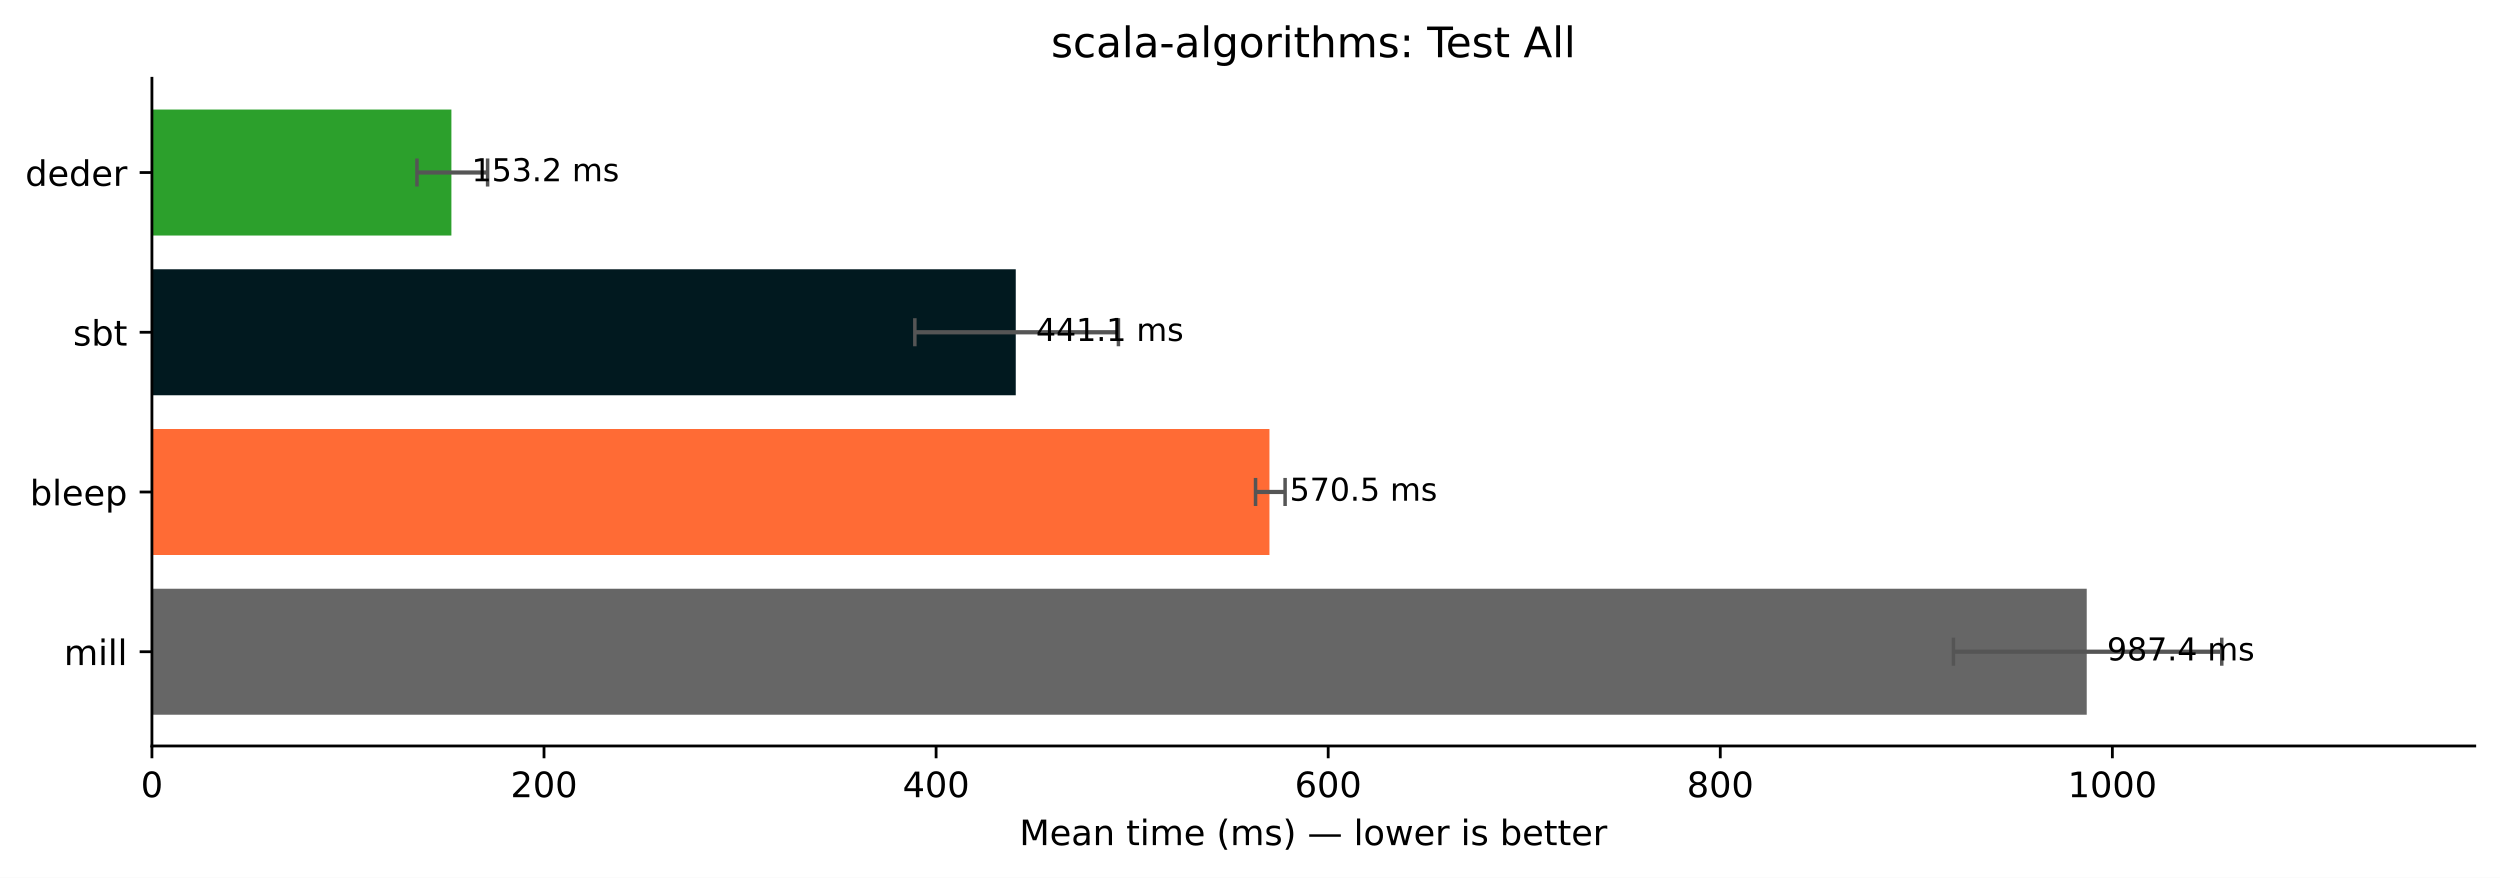
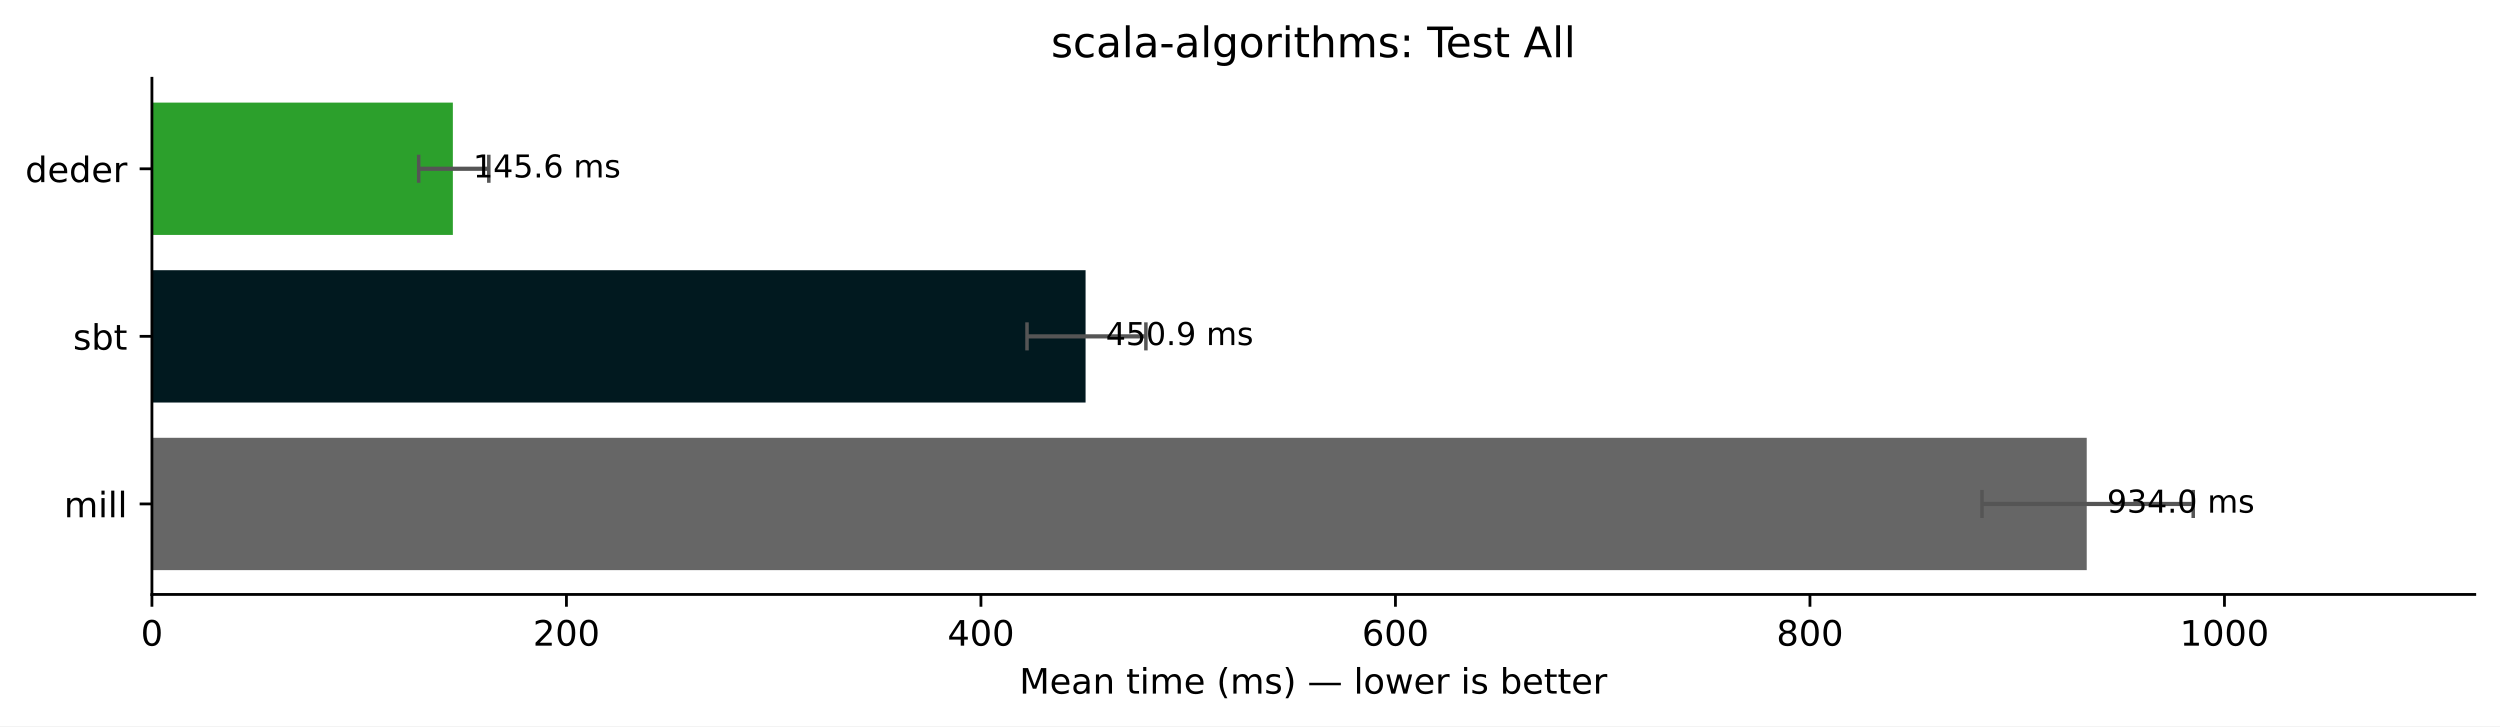
- <svg xmlns="http://www.w3.org/2000/svg" xmlns:xlink="http://www.w3.org/1999/xlink" width="712.754pt" height="250.234pt" viewBox="0 0 712.754 250.234" version="1.1">
+ <svg xmlns="http://www.w3.org/2000/svg" xmlns:xlink="http://www.w3.org/1999/xlink" width="712.754pt" height="207.034pt" viewBox="0 0 712.754 207.034" version="1.1">
  <defs>
    <style type="text/css">*{stroke-linejoin: round; stroke-linecap: butt}</style>
  </defs>
  <g id="figure_1">
    <g id="patch_1">
-       <path d="M 0 250.234  L 712.754 250.234  L 712.754 0  L 0 0  z " style="fill: #ffffff" />
+       <path d="M 0 207.034  L 712.754 207.034  L 712.754 0  L 0 0  z " style="fill: #ffffff" />
    </g>
    <g id="axes_1">
      <g id="patch_2">
-         <path d="M 43.314 212.678  L 705.554 212.678  L 705.554 22.318  L 43.314 22.318  z " style="fill: #ffffff" />
+         <path d="M 43.314 169.478  L 705.554 169.478  L 705.554 22.318  L 43.314 22.318  z " style="fill: #ffffff" />
      </g>
      <g id="patch_3">
-         <path d="M 43.314 204.025  L 595.181 204.025  L 595.181 167.593  L 43.314 167.593  z " clip-path="url(#p4888cff6eb)" style="fill: #666666; stroke: #ffffff; stroke-width: 0.5; stroke-linejoin: miter" />
+         <path d="M 43.314 162.789  L 595.181 162.789  L 595.181 124.566  L 43.314 124.566  z " clip-path="url(#p6ab4c6a027)" style="fill: #666666; stroke: #ffffff; stroke-width: 0.5; stroke-linejoin: miter" />
      </g>
      <g id="patch_4">
-         <path d="M 43.314 158.485  L 362.171 158.485  L 362.171 122.052  L 43.314 122.052  z " clip-path="url(#p4888cff6eb)" style="fill: #ff6b35; stroke: #ffffff; stroke-width: 0.5; stroke-linejoin: miter" />
+         <path d="M 43.314 115.01  L 309.75 115.01  L 309.75 76.786  L 43.314 76.786  z " clip-path="url(#p6ab4c6a027)" style="fill: #01191f; stroke: #ffffff; stroke-width: 0.5; stroke-linejoin: miter" />
      </g>
      <g id="patch_5">
-         <path d="M 43.314 112.944  L 289.845 112.944  L 289.845 76.512  L 43.314 76.512  z " clip-path="url(#p4888cff6eb)" style="fill: #01191f; stroke: #ffffff; stroke-width: 0.5; stroke-linejoin: miter" />
-       </g>
-       <g id="patch_6">
-         <path d="M 43.314 67.403  L 128.944 67.403  L 128.944 30.971  L 43.314 30.971  z " clip-path="url(#p4888cff6eb)" style="fill: #2ca02c; stroke: #ffffff; stroke-width: 0.5; stroke-linejoin: miter" />
+         <path d="M 43.314 67.231  L 129.36 67.231  L 129.36 29.007  L 43.314 29.007  z " clip-path="url(#p6ab4c6a027)" style="fill: #2ca02c; stroke: #ffffff; stroke-width: 0.5; stroke-linejoin: miter" />
      </g>
      <g id="matplotlib.axis_1">
        <g id="xtick_1">
          <g id="line2d_1">
            <defs>
-               <path id="me0e08c7382" d="M 0 0  L 0 3.5  " style="stroke: #000000; stroke-width: 0.8" />
+               <path id="m8082f2d284" d="M 0 0  L 0 3.5  " style="stroke: #000000; stroke-width: 0.8" />
            </defs>
            <g>
-               <use xlink:href="#me0e08c7382" x="43.314" y="212.678" style="stroke: #000000; stroke-width: 0.8" />
+               <use xlink:href="#m8082f2d284" x="43.314" y="169.478" style="stroke: #000000; stroke-width: 0.8" />
            </g>
          </g>
          <g id="text_1">
-             <g transform="translate(40.13281 227.2766) scale(0.1 -0.1)">
+             <g transform="translate(40.13281 184.0766) scale(0.1 -0.1)">
              <defs>
                <path id="DejaVuSans-30" d="M 2034 4250  Q 1547 4250 1301 3770  Q 1056 3291 1056 2328  Q 1056 1369 1301 889  Q 1547 409 2034 409  Q 2525 409 2770 889  Q 3016 1369 3016 2328  Q 3016 3291 2770 3770  Q 2525 4250 2034 4250  z M 2034 4750  Q 2819 4750 3233 4129  Q 3647 3509 3647 2328  Q 3647 1150 3233 529  Q 2819 -91 2034 -91  Q 1250 -91 836 529  Q 422 1150 422 2328  Q 422 3509 836 4129  Q 1250 4750 2034 4750  z " transform="scale(0.015625)" />
              </defs>
              <use xlink:href="#DejaVuSans-30" />
            </g>
          </g>
        </g>
        <g id="xtick_2">
          <g id="line2d_2">
            <g>
-               <use xlink:href="#me0e08c7382" x="155.099" y="212.678" style="stroke: #000000; stroke-width: 0.8" />
+               <use xlink:href="#m8082f2d284" x="161.491" y="169.478" style="stroke: #000000; stroke-width: 0.8" />
            </g>
          </g>
          <g id="text_2">
-             <g transform="translate(145.5553 227.2766) scale(0.1 -0.1)">
+             <g transform="translate(151.9468 184.0766) scale(0.1 -0.1)">
              <defs>
                <path id="DejaVuSans-32" d="M 1228 531  L 3431 531  L 3431 0  L 469 0  L 469 531  Q 828 903 1448 1529  Q 2069 2156 2228 2338  Q 2531 2678 2651 2914  Q 2772 3150 2772 3378  Q 2772 3750 2511 3984  Q 2250 4219 1831 4219  Q 1534 4219 1204 4116  Q 875 4013 500 3803  L 500 4441  Q 881 4594 1212 4672  Q 1544 4750 1819 4750  Q 2544 4750 2975 4387  Q 3406 4025 3406 3419  Q 3406 3131 3298 2873  Q 3191 2616 2906 2266  Q 2828 2175 2409 1742  Q 1991 1309 1228 531  z " transform="scale(0.015625)" />
              </defs>
              <use xlink:href="#DejaVuSans-32" />
              <use xlink:href="#DejaVuSans-30" transform="translate(63.62305 0)" />
              <use xlink:href="#DejaVuSans-30" transform="translate(127.2461 0)" />
            </g>
          </g>
        </g>
        <g id="xtick_3">
          <g id="line2d_3">
            <g>
-               <use xlink:href="#me0e08c7382" x="266.884" y="212.678" style="stroke: #000000; stroke-width: 0.8" />
+               <use xlink:href="#m8082f2d284" x="279.667" y="169.478" style="stroke: #000000; stroke-width: 0.8" />
            </g>
          </g>
          <g id="text_3">
-             <g transform="translate(257.3402 227.2766) scale(0.1 -0.1)">
+             <g transform="translate(270.1232 184.0766) scale(0.1 -0.1)">
              <defs>
                <path id="DejaVuSans-34" d="M 2419 4116  L 825 1625  L 2419 1625  L 2419 4116  z M 2253 4666  L 3047 4666  L 3047 1625  L 3713 1625  L 3713 1100  L 3047 1100  L 3047 0  L 2419 0  L 2419 1100  L 313 1100  L 313 1709  L 2253 4666  z " transform="scale(0.015625)" />
              </defs>
              <use xlink:href="#DejaVuSans-34" />
              <use xlink:href="#DejaVuSans-30" transform="translate(63.62305 0)" />
              <use xlink:href="#DejaVuSans-30" transform="translate(127.2461 0)" />
            </g>
          </g>
        </g>
        <g id="xtick_4">
          <g id="line2d_4">
            <g>
-               <use xlink:href="#me0e08c7382" x="378.669" y="212.678" style="stroke: #000000; stroke-width: 0.8" />
+               <use xlink:href="#m8082f2d284" x="397.843" y="169.478" style="stroke: #000000; stroke-width: 0.8" />
            </g>
          </g>
          <g id="text_4">
-             <g transform="translate(369.1252 227.2766) scale(0.1 -0.1)">
+             <g transform="translate(388.2997 184.0766) scale(0.1 -0.1)">
              <defs>
                <path id="DejaVuSans-36" d="M 2113 2584  Q 1688 2584 1439 2293  Q 1191 2003 1191 1497  Q 1191 994 1439 701  Q 1688 409 2113 409  Q 2538 409 2786 701  Q 3034 994 3034 1497  Q 3034 2003 2786 2293  Q 2538 2584 2113 2584  z M 3366 4563  L 3366 3988  Q 3128 4100 2886 4159  Q 2644 4219 2406 4219  Q 1781 4219 1451 3797  Q 1122 3375 1075 2522  Q 1259 2794 1537 2939  Q 1816 3084 2150 3084  Q 2853 3084 3261 2657  Q 3669 2231 3669 1497  Q 3669 778 3244 343  Q 2819 -91 2113 -91  Q 1303 -91 875 529  Q 447 1150 447 2328  Q 447 3434 972 4092  Q 1497 4750 2381 4750  Q 2619 4750 2861 4703  Q 3103 4656 3366 4563  z " transform="scale(0.015625)" />
              </defs>
              <use xlink:href="#DejaVuSans-36" />
              <use xlink:href="#DejaVuSans-30" transform="translate(63.62305 0)" />
              <use xlink:href="#DejaVuSans-30" transform="translate(127.2461 0)" />
            </g>
          </g>
        </g>
        <g id="xtick_5">
          <g id="line2d_5">
            <g>
-               <use xlink:href="#me0e08c7382" x="490.454" y="212.678" style="stroke: #000000; stroke-width: 0.8" />
+               <use xlink:href="#m8082f2d284" x="516.02" y="169.478" style="stroke: #000000; stroke-width: 0.8" />
            </g>
          </g>
          <g id="text_5">
-             <g transform="translate(480.9101 227.2766) scale(0.1 -0.1)">
+             <g transform="translate(506.4762 184.0766) scale(0.1 -0.1)">
              <defs>
                <path id="DejaVuSans-38" d="M 2034 2216  Q 1584 2216 1326 1975  Q 1069 1734 1069 1313  Q 1069 891 1326 650  Q 1584 409 2034 409  Q 2484 409 2743 651  Q 3003 894 3003 1313  Q 3003 1734 2745 1975  Q 2488 2216 2034 2216  z M 1403 2484  Q 997 2584 770 2862  Q 544 3141 544 3541  Q 544 4100 942 4425  Q 1341 4750 2034 4750  Q 2731 4750 3128 4425  Q 3525 4100 3525 3541  Q 3525 3141 3298 2862  Q 3072 2584 2669 2484  Q 3125 2378 3379 2068  Q 3634 1759 3634 1313  Q 3634 634 3220 271  Q 2806 -91 2034 -91  Q 1263 -91 848 271  Q 434 634 434 1313  Q 434 1759 690 2068  Q 947 2378 1403 2484  z M 1172 3481  Q 1172 3119 1398 2916  Q 1625 2713 2034 2713  Q 2441 2713 2670 2916  Q 2900 3119 2900 3481  Q 2900 3844 2670 4047  Q 2441 4250 2034 4250  Q 1625 4250 1398 4047  Q 1172 3844 1172 3481  z " transform="scale(0.015625)" />
              </defs>
              <use xlink:href="#DejaVuSans-38" />
              <use xlink:href="#DejaVuSans-30" transform="translate(63.62305 0)" />
              <use xlink:href="#DejaVuSans-30" transform="translate(127.2461 0)" />
            </g>
          </g>
        </g>
        <g id="xtick_6">
          <g id="line2d_6">
            <g>
-               <use xlink:href="#me0e08c7382" x="602.239" y="212.678" style="stroke: #000000; stroke-width: 0.8" />
+               <use xlink:href="#m8082f2d284" x="634.196" y="169.478" style="stroke: #000000; stroke-width: 0.8" />
            </g>
          </g>
          <g id="text_6">
-             <g transform="translate(589.5138 227.2766) scale(0.1 -0.1)">
+             <g transform="translate(621.4714 184.0766) scale(0.1 -0.1)">
              <defs>
                <path id="DejaVuSans-31" d="M 794 531  L 1825 531  L 1825 4091  L 703 3866  L 703 4441  L 1819 4666  L 2450 4666  L 2450 531  L 3481 531  L 3481 0  L 794 0  L 794 531  z " transform="scale(0.015625)" />
              </defs>
              <use xlink:href="#DejaVuSans-31" />
              <use xlink:href="#DejaVuSans-30" transform="translate(63.62305 0)" />
              <use xlink:href="#DejaVuSans-30" transform="translate(127.2461 0)" />
              <use xlink:href="#DejaVuSans-30" transform="translate(190.8691 0)" />
            </g>
          </g>
        </g>
        <g id="text_7">
-           <g transform="translate(290.6372 240.9547) scale(0.1 -0.1)">
+           <g transform="translate(290.6372 197.7547) scale(0.1 -0.1)">
            <defs>
              <path id="DejaVuSans-4d" d="M 628 4666  L 1569 4666  L 2759 1491  L 3956 4666  L 4897 4666  L 4897 0  L 4281 0  L 4281 4097  L 3078 897  L 2444 897  L 1241 4097  L 1241 0  L 628 0  L 628 4666  z " transform="scale(0.015625)" />
              <path id="DejaVuSans-65" d="M 3597 1894  L 3597 1613  L 953 1613  Q 991 1019 1311 708  Q 1631 397 2203 397  Q 2534 397 2845 478  Q 3156 559 3463 722  L 3463 178  Q 3153 47 2828 -22  Q 2503 -91 2169 -91  Q 1331 -91 842 396  Q 353 884 353 1716  Q 353 2575 817 3079  Q 1281 3584 2069 3584  Q 2775 3584 3186 3129  Q 3597 2675 3597 1894  z M 3022 2063  Q 3016 2534 2758 2815  Q 2500 3097 2075 3097  Q 1594 3097 1305 2825  Q 1016 2553 972 2059  L 3022 2063  z " transform="scale(0.015625)" />
              <path id="DejaVuSans-61" d="M 2194 1759  Q 1497 1759 1228 1600  Q 959 1441 959 1056  Q 959 750 1161 570  Q 1363 391 1709 391  Q 2188 391 2477 730  Q 2766 1069 2766 1631  L 2766 1759  L 2194 1759  z M 3341 1997  L 3341 0  L 2766 0  L 2766 531  Q 2569 213 2275 61  Q 1981 -91 1556 -91  Q 1019 -91 701 211  Q 384 513 384 1019  Q 384 1609 779 1909  Q 1175 2209 1959 2209  L 2766 2209  L 2766 2266  Q 2766 2663 2505 2880  Q 2244 3097 1772 3097  Q 1472 3097 1187 3025  Q 903 2953 641 2809  L 641 3341  Q 956 3463 1253 3523  Q 1550 3584 1831 3584  Q 2591 3584 2966 3190  Q 3341 2797 3341 1997  z " transform="scale(0.015625)" />
              <path id="DejaVuSans-6e" d="M 3513 2113  L 3513 0  L 2938 0  L 2938 2094  Q 2938 2591 2744 2837  Q 2550 3084 2163 3084  Q 1697 3084 1428 2787  Q 1159 2491 1159 1978  L 1159 0  L 581 0  L 581 3500  L 1159 3500  L 1159 2956  Q 1366 3272 1645 3428  Q 1925 3584 2291 3584  Q 2894 3584 3203 3211  Q 3513 2838 3513 2113  z " transform="scale(0.015625)" />
              <path id="DejaVuSans-20" transform="scale(0.015625)" />
              <path id="DejaVuSans-74" d="M 1172 4494  L 1172 3500  L 2356 3500  L 2356 3053  L 1172 3053  L 1172 1153  Q 1172 725 1289 603  Q 1406 481 1766 481  L 2356 481  L 2356 0  L 1766 0  Q 1100 0 847 248  Q 594 497 594 1153  L 594 3053  L 172 3053  L 172 3500  L 594 3500  L 594 4494  L 1172 4494  z " transform="scale(0.015625)" />
              <path id="DejaVuSans-69" d="M 603 3500  L 1178 3500  L 1178 0  L 603 0  L 603 3500  z M 603 4863  L 1178 4863  L 1178 4134  L 603 4134  L 603 4863  z " transform="scale(0.015625)" />
              <path id="DejaVuSans-6d" d="M 3328 2828  Q 3544 3216 3844 3400  Q 4144 3584 4550 3584  Q 5097 3584 5394 3201  Q 5691 2819 5691 2113  L 5691 0  L 5113 0  L 5113 2094  Q 5113 2597 4934 2840  Q 4756 3084 4391 3084  Q 3944 3084 3684 2787  Q 3425 2491 3425 1978  L 3425 0  L 2847 0  L 2847 2094  Q 2847 2600 2669 2842  Q 2491 3084 2119 3084  Q 1678 3084 1418 2786  Q 1159 2488 1159 1978  L 1159 0  L 581 0  L 581 3500  L 1159 3500  L 1159 2956  Q 1356 3278 1631 3431  Q 1906 3584 2284 3584  Q 2666 3584 2933 3390  Q 3200 3197 3328 2828  z " transform="scale(0.015625)" />
              <path id="DejaVuSans-28" d="M 1984 4856  Q 1566 4138 1362 3434  Q 1159 2731 1159 2009  Q 1159 1288 1364 580  Q 1569 -128 1984 -844  L 1484 -844  Q 1016 -109 783 600  Q 550 1309 550 2009  Q 550 2706 781 3412  Q 1013 4119 1484 4856  L 1984 4856  z " transform="scale(0.015625)" />
              <path id="DejaVuSans-73" d="M 2834 3397  L 2834 2853  Q 2591 2978 2328 3040  Q 2066 3103 1784 3103  Q 1356 3103 1142 2972  Q 928 2841 928 2578  Q 928 2378 1081 2264  Q 1234 2150 1697 2047  L 1894 2003  Q 2506 1872 2764 1633  Q 3022 1394 3022 966  Q 3022 478 2636 193  Q 2250 -91 1575 -91  Q 1294 -91 989 -36  Q 684 19 347 128  L 347 722  Q 666 556 975 473  Q 1284 391 1588 391  Q 1994 391 2212 530  Q 2431 669 2431 922  Q 2431 1156 2273 1281  Q 2116 1406 1581 1522  L 1381 1569  Q 847 1681 609 1914  Q 372 2147 372 2553  Q 372 3047 722 3315  Q 1072 3584 1716 3584  Q 2034 3584 2315 3537  Q 2597 3491 2834 3397  z " transform="scale(0.015625)" />
              <path id="DejaVuSans-29" d="M 513 4856  L 1013 4856  Q 1481 4119 1714 3412  Q 1947 2706 1947 2009  Q 1947 1309 1714 600  Q 1481 -109 1013 -844  L 513 -844  Q 928 -128 1133 580  Q 1338 1288 1338 2009  Q 1338 2731 1133 3434  Q 928 4138 513 4856  z " transform="scale(0.015625)" />
              <path id="DejaVuSans-2014" d="M 313 1978  L 6088 1978  L 6088 1528  L 313 1528  L 313 1978  z " transform="scale(0.015625)" />
              <path id="DejaVuSans-6c" d="M 603 4863  L 1178 4863  L 1178 0  L 603 0  L 603 4863  z " transform="scale(0.015625)" />
              <path id="DejaVuSans-6f" d="M 1959 3097  Q 1497 3097 1228 2736  Q 959 2375 959 1747  Q 959 1119 1226 758  Q 1494 397 1959 397  Q 2419 397 2687 759  Q 2956 1122 2956 1747  Q 2956 2369 2687 2733  Q 2419 3097 1959 3097  z M 1959 3584  Q 2709 3584 3137 3096  Q 3566 2609 3566 1747  Q 3566 888 3137 398  Q 2709 -91 1959 -91  Q 1206 -91 779 398  Q 353 888 353 1747  Q 353 2609 779 3096  Q 1206 3584 1959 3584  z " transform="scale(0.015625)" />
              <path id="DejaVuSans-77" d="M 269 3500  L 844 3500  L 1563 769  L 2278 3500  L 2956 3500  L 3675 769  L 4391 3500  L 4966 3500  L 4050 0  L 3372 0  L 2619 2869  L 1863 0  L 1184 0  L 269 3500  z " transform="scale(0.015625)" />
              <path id="DejaVuSans-72" d="M 2631 2963  Q 2534 3019 2420 3045  Q 2306 3072 2169 3072  Q 1681 3072 1420 2755  Q 1159 2438 1159 1844  L 1159 0  L 581 0  L 581 3500  L 1159 3500  L 1159 2956  Q 1341 3275 1631 3429  Q 1922 3584 2338 3584  Q 2397 3584 2469 3576  Q 2541 3569 2628 3553  L 2631 2963  z " transform="scale(0.015625)" />
              <path id="DejaVuSans-62" d="M 3116 1747  Q 3116 2381 2855 2742  Q 2594 3103 2138 3103  Q 1681 3103 1420 2742  Q 1159 2381 1159 1747  Q 1159 1113 1420 752  Q 1681 391 2138 391  Q 2594 391 2855 752  Q 3116 1113 3116 1747  z M 1159 2969  Q 1341 3281 1617 3432  Q 1894 3584 2278 3584  Q 2916 3584 3314 3078  Q 3713 2572 3713 1747  Q 3713 922 3314 415  Q 2916 -91 2278 -91  Q 1894 -91 1617 61  Q 1341 213 1159 525  L 1159 0  L 581 0  L 581 4863  L 1159 4863  L 1159 2969  z " transform="scale(0.015625)" />
            </defs>
            <use xlink:href="#DejaVuSans-4d" />
            <use xlink:href="#DejaVuSans-65" transform="translate(86.2793 0)" />
            <use xlink:href="#DejaVuSans-61" transform="translate(147.8027 0)" />
            <use xlink:href="#DejaVuSans-6e" transform="translate(209.082 0)" />
            <use xlink:href="#DejaVuSans-20" transform="translate(272.4609 0)" />
            <use xlink:href="#DejaVuSans-74" transform="translate(304.248 0)" />
            <use xlink:href="#DejaVuSans-69" transform="translate(343.457 0)" />
            <use xlink:href="#DejaVuSans-6d" transform="translate(371.2402 0)" />
            <use xlink:href="#DejaVuSans-65" transform="translate(468.6523 0)" />
            <use xlink:href="#DejaVuSans-20" transform="translate(530.1758 0)" />
            <use xlink:href="#DejaVuSans-28" transform="translate(561.9629 0)" />
            <use xlink:href="#DejaVuSans-6d" transform="translate(600.9766 0)" />
            <use xlink:href="#DejaVuSans-73" transform="translate(698.3887 0)" />
            <use xlink:href="#DejaVuSans-29" transform="translate(750.4883 0)" />
            <use xlink:href="#DejaVuSans-20" transform="translate(789.502 0)" />
            <use xlink:href="#DejaVuSans-2014" transform="translate(821.2891 0)" />
            <use xlink:href="#DejaVuSans-20" transform="translate(921.2891 0)" />
            <use xlink:href="#DejaVuSans-6c" transform="translate(953.0762 0)" />
            <use xlink:href="#DejaVuSans-6f" transform="translate(980.8594 0)" />
            <use xlink:href="#DejaVuSans-77" transform="translate(1042.041 0)" />
            <use xlink:href="#DejaVuSans-65" transform="translate(1123.828 0)" />
            <use xlink:href="#DejaVuSans-72" transform="translate(1185.352 0)" />
            <use xlink:href="#DejaVuSans-20" transform="translate(1226.465 0)" />
            <use xlink:href="#DejaVuSans-69" transform="translate(1258.252 0)" />
            <use xlink:href="#DejaVuSans-73" transform="translate(1286.035 0)" />
            <use xlink:href="#DejaVuSans-20" transform="translate(1338.135 0)" />
            <use xlink:href="#DejaVuSans-62" transform="translate(1369.922 0)" />
            <use xlink:href="#DejaVuSans-65" transform="translate(1433.398 0)" />
            <use xlink:href="#DejaVuSans-74" transform="translate(1494.922 0)" />
            <use xlink:href="#DejaVuSans-74" transform="translate(1534.131 0)" />
            <use xlink:href="#DejaVuSans-65" transform="translate(1573.34 0)" />
            <use xlink:href="#DejaVuSans-72" transform="translate(1634.863 0)" />
          </g>
        </g>
      </g>
      <g id="matplotlib.axis_2">
        <g id="ytick_1">
          <g id="line2d_7">
            <defs>
-               <path id="m2886c5a9be" d="M 0 0  L -3.5 0  " style="stroke: #000000; stroke-width: 0.8" />
+               <path id="me97ed51773" d="M 0 0  L -3.5 0  " style="stroke: #000000; stroke-width: 0.8" />
            </defs>
            <g>
-               <use xlink:href="#m2886c5a9be" x="43.314" y="185.809" style="stroke: #000000; stroke-width: 0.8" />
+               <use xlink:href="#me97ed51773" x="43.314" y="143.677" style="stroke: #000000; stroke-width: 0.8" />
            </g>
          </g>
          <g id="text_8">
-             <g transform="translate(18.23906 189.6083) scale(0.1 -0.1)">
+             <g transform="translate(18.23906 147.4766) scale(0.1 -0.1)">
              <use xlink:href="#DejaVuSans-6d" />
              <use xlink:href="#DejaVuSans-69" transform="translate(97.41211 0)" />
              <use xlink:href="#DejaVuSans-6c" transform="translate(125.1953 0)" />
              <use xlink:href="#DejaVuSans-6c" transform="translate(152.9785 0)" />
            </g>
          </g>
        </g>
        <g id="ytick_2">
          <g id="line2d_8">
            <g>
-               <use xlink:href="#m2886c5a9be" x="43.314" y="140.268" style="stroke: #000000; stroke-width: 0.8" />
+               <use xlink:href="#me97ed51773" x="43.314" y="95.898" style="stroke: #000000; stroke-width: 0.8" />
            </g>
          </g>
          <g id="text_9">
-             <g transform="translate(8.532813 144.0677) scale(0.1 -0.1)">
-               <defs>
-                 <path id="DejaVuSans-70" d="M 1159 525  L 1159 -1331  L 581 -1331  L 581 3500  L 1159 3500  L 1159 2969  Q 1341 3281 1617 3432  Q 1894 3584 2278 3584  Q 2916 3584 3314 3078  Q 3713 2572 3713 1747  Q 3713 922 3314 415  Q 2916 -91 2278 -91  Q 1894 -91 1617 61  Q 1341 213 1159 525  z M 3116 1747  Q 3116 2381 2855 2742  Q 2594 3103 2138 3103  Q 1681 3103 1420 2742  Q 1159 2381 1159 1747  Q 1159 1113 1420 752  Q 1681 391 2138 391  Q 2594 391 2855 752  Q 3116 1113 3116 1747  z " transform="scale(0.015625)" />
-               </defs>
-               <use xlink:href="#DejaVuSans-62" />
-               <use xlink:href="#DejaVuSans-6c" transform="translate(63.47656 0)" />
-               <use xlink:href="#DejaVuSans-65" transform="translate(91.25977 0)" />
-               <use xlink:href="#DejaVuSans-65" transform="translate(152.7832 0)" />
-               <use xlink:href="#DejaVuSans-70" transform="translate(214.3066 0)" />
-             </g>
-           </g>
-         </g>
-         <g id="ytick_3">
-           <g id="line2d_9">
-             <g>
-               <use xlink:href="#m2886c5a9be" x="43.314" y="94.728" style="stroke: #000000; stroke-width: 0.8" />
-             </g>
-           </g>
-           <g id="text_10">
-             <g transform="translate(20.83594 98.52701) scale(0.1 -0.1)">
+             <g transform="translate(20.83594 99.69734) scale(0.1 -0.1)">
              <use xlink:href="#DejaVuSans-73" />
              <use xlink:href="#DejaVuSans-62" transform="translate(52.09961 0)" />
              <use xlink:href="#DejaVuSans-74" transform="translate(115.5762 0)" />
            </g>
          </g>
        </g>
-         <g id="ytick_4">
-           <g id="line2d_10">
-             <g>
-               <use xlink:href="#m2886c5a9be" x="43.314" y="49.187" style="stroke: #000000; stroke-width: 0.8" />
-             </g>
-           </g>
-           <g id="text_11">
-             <g transform="translate(7.2 52.98634) scale(0.1 -0.1)">
+         <g id="ytick_3">
+           <g id="line2d_9">
+             <g>
+               <use xlink:href="#me97ed51773" x="43.314" y="48.119" style="stroke: #000000; stroke-width: 0.8" />
+             </g>
+           </g>
+           <g id="text_10">
+             <g transform="translate(7.2 51.91812) scale(0.1 -0.1)">
              <defs>
                <path id="DejaVuSans-64" d="M 2906 2969  L 2906 4863  L 3481 4863  L 3481 0  L 2906 0  L 2906 525  Q 2725 213 2448 61  Q 2172 -91 1784 -91  Q 1150 -91 751 415  Q 353 922 353 1747  Q 353 2572 751 3078  Q 1150 3584 1784 3584  Q 2172 3584 2448 3432  Q 2725 3281 2906 2969  z M 947 1747  Q 947 1113 1208 752  Q 1469 391 1925 391  Q 2381 391 2643 752  Q 2906 1113 2906 1747  Q 2906 2381 2643 2742  Q 2381 3103 1925 3103  Q 1469 3103 1208 2742  Q 947 2381 947 1747  z " transform="scale(0.015625)" />
              </defs>
              <use xlink:href="#DejaVuSans-64" />
              <use xlink:href="#DejaVuSans-65" transform="translate(63.47656 0)" />
              <use xlink:href="#DejaVuSans-64" transform="translate(125 0)" />
              <use xlink:href="#DejaVuSans-65" transform="translate(188.4766 0)" />
              <use xlink:href="#DejaVuSans-72" transform="translate(250 0)" />
            </g>
          </g>
        </g>
      </g>
      <g id="LineCollection_1">
-         <path d="M 556.936 185.809  L 633.425 185.809  " clip-path="url(#p4888cff6eb)" style="fill: none; stroke: #555555; stroke-width: 1.2" />
-         <path d="M 357.957 140.268  L 366.385 140.268  " clip-path="url(#p4888cff6eb)" style="fill: none; stroke: #555555; stroke-width: 1.2" />
-         <path d="M 260.824 94.728  L 318.866 94.728  " clip-path="url(#p4888cff6eb)" style="fill: none; stroke: #555555; stroke-width: 1.2" />
-         <path d="M 118.872 49.187  L 139.017 49.187  " clip-path="url(#p4888cff6eb)" style="fill: none; stroke: #555555; stroke-width: 1.2" />
+         <path d="M 565.071 143.677  L 625.291 143.677  " clip-path="url(#p6ab4c6a027)" style="fill: none; stroke: #555555; stroke-width: 1.2" />
+         <path d="M 292.803 95.898  L 326.696 95.898  " clip-path="url(#p6ab4c6a027)" style="fill: none; stroke: #555555; stroke-width: 1.2" />
+         <path d="M 119.362 48.119  L 139.358 48.119  " clip-path="url(#p6ab4c6a027)" style="fill: none; stroke: #555555; stroke-width: 1.2" />
+       </g>
+       <g id="line2d_10">
+         <defs>
+           <path id="me8d2bb08cb" d="M 0 4  L 0 -4  " style="stroke: #555555" />
+         </defs>
+         <g clip-path="url(#p6ab4c6a027)">
+           <use xlink:href="#me8d2bb08cb" x="565.071" y="143.677" style="fill: #1f77b4; stroke: #555555" />
+           <use xlink:href="#me8d2bb08cb" x="292.803" y="95.898" style="fill: #1f77b4; stroke: #555555" />
+           <use xlink:href="#me8d2bb08cb" x="119.362" y="48.119" style="fill: #1f77b4; stroke: #555555" />
+         </g>
      </g>
      <g id="line2d_11">
-         <defs>
-           <path id="m384f2eba77" d="M 0 4  L 0 -4  " style="stroke: #555555" />
-         </defs>
-         <g clip-path="url(#p4888cff6eb)">
-           <use xlink:href="#m384f2eba77" x="556.936" y="185.809" style="fill: #1f77b4; stroke: #555555" />
-           <use xlink:href="#m384f2eba77" x="357.957" y="140.268" style="fill: #1f77b4; stroke: #555555" />
-           <use xlink:href="#m384f2eba77" x="260.824" y="94.728" style="fill: #1f77b4; stroke: #555555" />
-           <use xlink:href="#m384f2eba77" x="118.872" y="49.187" style="fill: #1f77b4; stroke: #555555" />
-         </g>
-       </g>
-       <g id="line2d_12">
-         <g clip-path="url(#p4888cff6eb)">
-           <use xlink:href="#m384f2eba77" x="633.425" y="185.809" style="fill: #1f77b4; stroke: #555555" />
-           <use xlink:href="#m384f2eba77" x="366.385" y="140.268" style="fill: #1f77b4; stroke: #555555" />
-           <use xlink:href="#m384f2eba77" x="318.866" y="94.728" style="fill: #1f77b4; stroke: #555555" />
-           <use xlink:href="#m384f2eba77" x="139.017" y="49.187" style="fill: #1f77b4; stroke: #555555" />
-         </g>
+         <g clip-path="url(#p6ab4c6a027)">
+           <use xlink:href="#me8d2bb08cb" x="625.291" y="143.677" style="fill: #1f77b4; stroke: #555555" />
+           <use xlink:href="#me8d2bb08cb" x="326.696" y="95.898" style="fill: #1f77b4; stroke: #555555" />
+           <use xlink:href="#me8d2bb08cb" x="139.358" y="48.119" style="fill: #1f77b4; stroke: #555555" />
+         </g>
+       </g>
+       <g id="patch_6">
+         <path d="M 43.314 169.478  L 43.314 22.318  " style="fill: none; stroke: #000000; stroke-width: 0.8; stroke-linejoin: miter; stroke-linecap: square" />
      </g>
      <g id="patch_7">
-         <path d="M 43.314 212.678  L 43.314 22.318  " style="fill: none; stroke: #000000; stroke-width: 0.8; stroke-linejoin: miter; stroke-linecap: square" />
-       </g>
-       <g id="patch_8">
-         <path d="M 43.314 212.678  L 705.554 212.678  " style="fill: none; stroke: #000000; stroke-width: 0.8; stroke-linejoin: miter; stroke-linecap: square" />
-       </g>
-       <g id="text_12">
-         <g transform="translate(600.6994 188.2926) scale(0.09 -0.09)">
+         <path d="M 43.314 169.478  L 705.554 169.478  " style="fill: none; stroke: #000000; stroke-width: 0.8; stroke-linejoin: miter; stroke-linecap: square" />
+       </g>
+       <g id="text_11">
+         <g transform="translate(600.6994 146.1608) scale(0.09 -0.09)">
          <defs>
            <path id="DejaVuSans-39" d="M 703 97  L 703 672  Q 941 559 1184 500  Q 1428 441 1663 441  Q 2288 441 2617 861  Q 2947 1281 2994 2138  Q 2813 1869 2534 1725  Q 2256 1581 1919 1581  Q 1219 1581 811 2004  Q 403 2428 403 3163  Q 403 3881 828 4315  Q 1253 4750 1959 4750  Q 2769 4750 3195 4129  Q 3622 3509 3622 2328  Q 3622 1225 3098 567  Q 2575 -91 1691 -91  Q 1453 -91 1209 -44  Q 966 3 703 97  z M 1959 2075  Q 2384 2075 2632 2365  Q 2881 2656 2881 3163  Q 2881 3666 2632 3958  Q 2384 4250 1959 4250  Q 1534 4250 1286 3958  Q 1038 3666 1038 3163  Q 1038 2656 1286 2365  Q 1534 2075 1959 2075  z " transform="scale(0.015625)" />
-             <path id="DejaVuSans-37" d="M 525 4666  L 3525 4666  L 3525 4397  L 1831 0  L 1172 0  L 2766 4134  L 525 4134  L 525 4666  z " transform="scale(0.015625)" />
+             <path id="DejaVuSans-33" d="M 2597 2516  Q 3050 2419 3304 2112  Q 3559 1806 3559 1356  Q 3559 666 3084 287  Q 2609 -91 1734 -91  Q 1441 -91 1130 -33  Q 819 25 488 141  L 488 750  Q 750 597 1062 519  Q 1375 441 1716 441  Q 2309 441 2620 675  Q 2931 909 2931 1356  Q 2931 1769 2642 2001  Q 2353 2234 1838 2234  L 1294 2234  L 1294 2753  L 1863 2753  Q 2328 2753 2575 2939  Q 2822 3125 2822 3475  Q 2822 3834 2567 4026  Q 2313 4219 1838 4219  Q 1578 4219 1281 4162  Q 984 4106 628 3988  L 628 4550  Q 988 4650 1302 4700  Q 1616 4750 1894 4750  Q 2613 4750 3031 4423  Q 3450 4097 3450 3541  Q 3450 3153 3228 2886  Q 3006 2619 2597 2516  z " transform="scale(0.015625)" />
            <path id="DejaVuSans-2e" d="M 684 794  L 1344 794  L 1344 0  L 684 0  L 684 794  z " transform="scale(0.015625)" />
          </defs>
          <use xlink:href="#DejaVuSans-39" />
-           <use xlink:href="#DejaVuSans-38" transform="translate(63.62305 0)" />
-           <use xlink:href="#DejaVuSans-37" transform="translate(127.2461 0)" />
+           <use xlink:href="#DejaVuSans-33" transform="translate(63.62305 0)" />
+           <use xlink:href="#DejaVuSans-34" transform="translate(127.2461 0)" />
          <use xlink:href="#DejaVuSans-2e" transform="translate(190.8691 0)" />
-           <use xlink:href="#DejaVuSans-34" transform="translate(222.6562 0)" />
+           <use xlink:href="#DejaVuSans-30" transform="translate(222.6562 0)" />
          <use xlink:href="#DejaVuSans-20" transform="translate(286.2793 0)" />
          <use xlink:href="#DejaVuSans-6d" transform="translate(318.0664 0)" />
          <use xlink:href="#DejaVuSans-73" transform="translate(415.4785 0)" />
        </g>
      </g>
-       <g id="text_13">
-         <g transform="translate(367.6895 142.7519) scale(0.09 -0.09)">
+       <g id="text_12">
+         <g transform="translate(315.2683 98.38156) scale(0.09 -0.09)">
          <defs>
            <path id="DejaVuSans-35" d="M 691 4666  L 3169 4666  L 3169 4134  L 1269 4134  L 1269 2991  Q 1406 3038 1543 3061  Q 1681 3084 1819 3084  Q 2600 3084 3056 2656  Q 3513 2228 3513 1497  Q 3513 744 3044 326  Q 2575 -91 1722 -91  Q 1428 -91 1123 -41  Q 819 9 494 109  L 494 744  Q 775 591 1075 516  Q 1375 441 1709 441  Q 2250 441 2565 725  Q 2881 1009 2881 1497  Q 2881 1984 2565 2268  Q 2250 2553 1709 2553  Q 1456 2553 1204 2497  Q 953 2441 691 2322  L 691 4666  z " transform="scale(0.015625)" />
          </defs>
-           <use xlink:href="#DejaVuSans-35" />
-           <use xlink:href="#DejaVuSans-37" transform="translate(63.62305 0)" />
+           <use xlink:href="#DejaVuSans-34" />
+           <use xlink:href="#DejaVuSans-35" transform="translate(63.62305 0)" />
          <use xlink:href="#DejaVuSans-30" transform="translate(127.2461 0)" />
          <use xlink:href="#DejaVuSans-2e" transform="translate(190.8691 0)" />
-           <use xlink:href="#DejaVuSans-35" transform="translate(222.6562 0)" />
+           <use xlink:href="#DejaVuSans-39" transform="translate(222.6562 0)" />
          <use xlink:href="#DejaVuSans-20" transform="translate(286.2793 0)" />
          <use xlink:href="#DejaVuSans-6d" transform="translate(318.0664 0)" />
          <use xlink:href="#DejaVuSans-73" transform="translate(415.4785 0)" />
        </g>
      </g>
-       <g id="text_14">
-         <g transform="translate(295.3635 97.21123) scale(0.09 -0.09)">
-           <use xlink:href="#DejaVuSans-34" />
+       <g id="text_13">
+         <g transform="translate(134.8789 50.60234) scale(0.09 -0.09)">
+           <use xlink:href="#DejaVuSans-31" />
          <use xlink:href="#DejaVuSans-34" transform="translate(63.62305 0)" />
-           <use xlink:href="#DejaVuSans-31" transform="translate(127.2461 0)" />
+           <use xlink:href="#DejaVuSans-35" transform="translate(127.2461 0)" />
          <use xlink:href="#DejaVuSans-2e" transform="translate(190.8691 0)" />
-           <use xlink:href="#DejaVuSans-31" transform="translate(222.6562 0)" />
+           <use xlink:href="#DejaVuSans-36" transform="translate(222.6562 0)" />
          <use xlink:href="#DejaVuSans-20" transform="translate(286.2793 0)" />
          <use xlink:href="#DejaVuSans-6d" transform="translate(318.0664 0)" />
          <use xlink:href="#DejaVuSans-73" transform="translate(415.4785 0)" />
        </g>
      </g>
-       <g id="text_15">
-         <g transform="translate(134.463 51.67056) scale(0.09 -0.09)">
-           <defs>
-             <path id="DejaVuSans-33" d="M 2597 2516  Q 3050 2419 3304 2112  Q 3559 1806 3559 1356  Q 3559 666 3084 287  Q 2609 -91 1734 -91  Q 1441 -91 1130 -33  Q 819 25 488 141  L 488 750  Q 750 597 1062 519  Q 1375 441 1716 441  Q 2309 441 2620 675  Q 2931 909 2931 1356  Q 2931 1769 2642 2001  Q 2353 2234 1838 2234  L 1294 2234  L 1294 2753  L 1863 2753  Q 2328 2753 2575 2939  Q 2822 3125 2822 3475  Q 2822 3834 2567 4026  Q 2313 4219 1838 4219  Q 1578 4219 1281 4162  Q 984 4106 628 3988  L 628 4550  Q 988 4650 1302 4700  Q 1616 4750 1894 4750  Q 2613 4750 3031 4423  Q 3450 4097 3450 3541  Q 3450 3153 3228 2886  Q 3006 2619 2597 2516  z " transform="scale(0.015625)" />
-           </defs>
-           <use xlink:href="#DejaVuSans-31" />
-           <use xlink:href="#DejaVuSans-35" transform="translate(63.62305 0)" />
-           <use xlink:href="#DejaVuSans-33" transform="translate(127.2461 0)" />
-           <use xlink:href="#DejaVuSans-2e" transform="translate(190.8691 0)" />
-           <use xlink:href="#DejaVuSans-32" transform="translate(222.6562 0)" />
-           <use xlink:href="#DejaVuSans-20" transform="translate(286.2793 0)" />
-           <use xlink:href="#DejaVuSans-6d" transform="translate(318.0664 0)" />
-           <use xlink:href="#DejaVuSans-73" transform="translate(415.4785 0)" />
-         </g>
-       </g>
-       <g id="text_16">
+       <g id="text_14">
        <g transform="translate(299.6544 16.31812) scale(0.12 -0.12)">
          <defs>
            <path id="DejaVuSans-63" d="M 3122 3366  L 3122 2828  Q 2878 2963 2633 3030  Q 2388 3097 2138 3097  Q 1578 3097 1268 2742  Q 959 2388 959 1747  Q 959 1106 1268 751  Q 1578 397 2138 397  Q 2388 397 2633 464  Q 2878 531 3122 666  L 3122 134  Q 2881 22 2623 -34  Q 2366 -91 2075 -91  Q 1284 -91 818 406  Q 353 903 353 1747  Q 353 2603 823 3093  Q 1294 3584 2113 3584  Q 2378 3584 2631 3529  Q 2884 3475 3122 3366  z " transform="scale(0.015625)" />
            <path id="DejaVuSans-2d" d="M 313 2009  L 1997 2009  L 1997 1497  L 313 1497  L 313 2009  z " transform="scale(0.015625)" />
            <path id="DejaVuSans-67" d="M 2906 1791  Q 2906 2416 2648 2759  Q 2391 3103 1925 3103  Q 1463 3103 1205 2759  Q 947 2416 947 1791  Q 947 1169 1205 825  Q 1463 481 1925 481  Q 2391 481 2648 825  Q 2906 1169 2906 1791  z M 3481 434  Q 3481 -459 3084 -895  Q 2688 -1331 1869 -1331  Q 1566 -1331 1297 -1286  Q 1028 -1241 775 -1147  L 775 -588  Q 1028 -725 1275 -790  Q 1522 -856 1778 -856  Q 2344 -856 2625 -561  Q 2906 -266 2906 331  L 2906 616  Q 2728 306 2450 153  Q 2172 0 1784 0  Q 1141 0 747 490  Q 353 981 353 1791  Q 353 2603 747 3093  Q 1141 3584 1784 3584  Q 2172 3584 2450 3431  Q 2728 3278 2906 2969  L 2906 3500  L 3481 3500  L 3481 434  z " transform="scale(0.015625)" />
            <path id="DejaVuSans-68" d="M 3513 2113  L 3513 0  L 2938 0  L 2938 2094  Q 2938 2591 2744 2837  Q 2550 3084 2163 3084  Q 1697 3084 1428 2787  Q 1159 2491 1159 1978  L 1159 0  L 581 0  L 581 4863  L 1159 4863  L 1159 2956  Q 1366 3272 1645 3428  Q 1925 3584 2291 3584  Q 2894 3584 3203 3211  Q 3513 2838 3513 2113  z " transform="scale(0.015625)" />
            <path id="DejaVuSans-3a" d="M 750 794  L 1409 794  L 1409 0  L 750 0  L 750 794  z M 750 3309  L 1409 3309  L 1409 2516  L 750 2516  L 750 3309  z " transform="scale(0.015625)" />
            <path id="DejaVuSans-54" d="M -19 4666  L 3928 4666  L 3928 4134  L 2272 4134  L 2272 0  L 1638 0  L 1638 4134  L -19 4134  L -19 4666  z " transform="scale(0.015625)" />
            <path id="DejaVuSans-41" d="M 2188 4044  L 1331 1722  L 3047 1722  L 2188 4044  z M 1831 4666  L 2547 4666  L 4325 0  L 3669 0  L 3244 1197  L 1141 1197  L 716 0  L 50 0  L 1831 4666  z " transform="scale(0.015625)" />
          </defs>
          <use xlink:href="#DejaVuSans-73" />
          <use xlink:href="#DejaVuSans-63" transform="translate(52.09961 0)" />
          <use xlink:href="#DejaVuSans-61" transform="translate(107.0801 0)" />
          <use xlink:href="#DejaVuSans-6c" transform="translate(168.3594 0)" />
          <use xlink:href="#DejaVuSans-61" transform="translate(196.1426 0)" />
          <use xlink:href="#DejaVuSans-2d" transform="translate(257.4219 0)" />
          <use xlink:href="#DejaVuSans-61" transform="translate(293.5059 0)" />
          <use xlink:href="#DejaVuSans-6c" transform="translate(354.7852 0)" />
          <use xlink:href="#DejaVuSans-67" transform="translate(382.5684 0)" />
          <use xlink:href="#DejaVuSans-6f" transform="translate(446.0449 0)" />
          <use xlink:href="#DejaVuSans-72" transform="translate(507.2266 0)" />
          <use xlink:href="#DejaVuSans-69" transform="translate(548.3398 0)" />
          <use xlink:href="#DejaVuSans-74" transform="translate(576.123 0)" />
          <use xlink:href="#DejaVuSans-68" transform="translate(615.332 0)" />
          <use xlink:href="#DejaVuSans-6d" transform="translate(678.7109 0)" />
          <use xlink:href="#DejaVuSans-73" transform="translate(776.123 0)" />
          <use xlink:href="#DejaVuSans-3a" transform="translate(828.2227 0)" />
          <use xlink:href="#DejaVuSans-20" transform="translate(861.9141 0)" />
          <use xlink:href="#DejaVuSans-54" transform="translate(893.7012 0)" />
          <use xlink:href="#DejaVuSans-65" transform="translate(937.7852 0)" />
          <use xlink:href="#DejaVuSans-73" transform="translate(999.3086 0)" />
          <use xlink:href="#DejaVuSans-74" transform="translate(1051.408 0)" />
          <use xlink:href="#DejaVuSans-20" transform="translate(1090.617 0)" />
          <use xlink:href="#DejaVuSans-41" transform="translate(1122.404 0)" />
          <use xlink:href="#DejaVuSans-6c" transform="translate(1190.812 0)" />
          <use xlink:href="#DejaVuSans-6c" transform="translate(1218.596 0)" />
        </g>
      </g>
    </g>
  </g>
  <defs>
-     <clipPath id="p4888cff6eb">
-       <rect x="43.314" y="22.318" width="662.24" height="190.36" />
+     <clipPath id="p6ab4c6a027">
+       <rect x="43.314" y="22.318" width="662.24" height="147.16" />
    </clipPath>
  </defs>
</svg>
